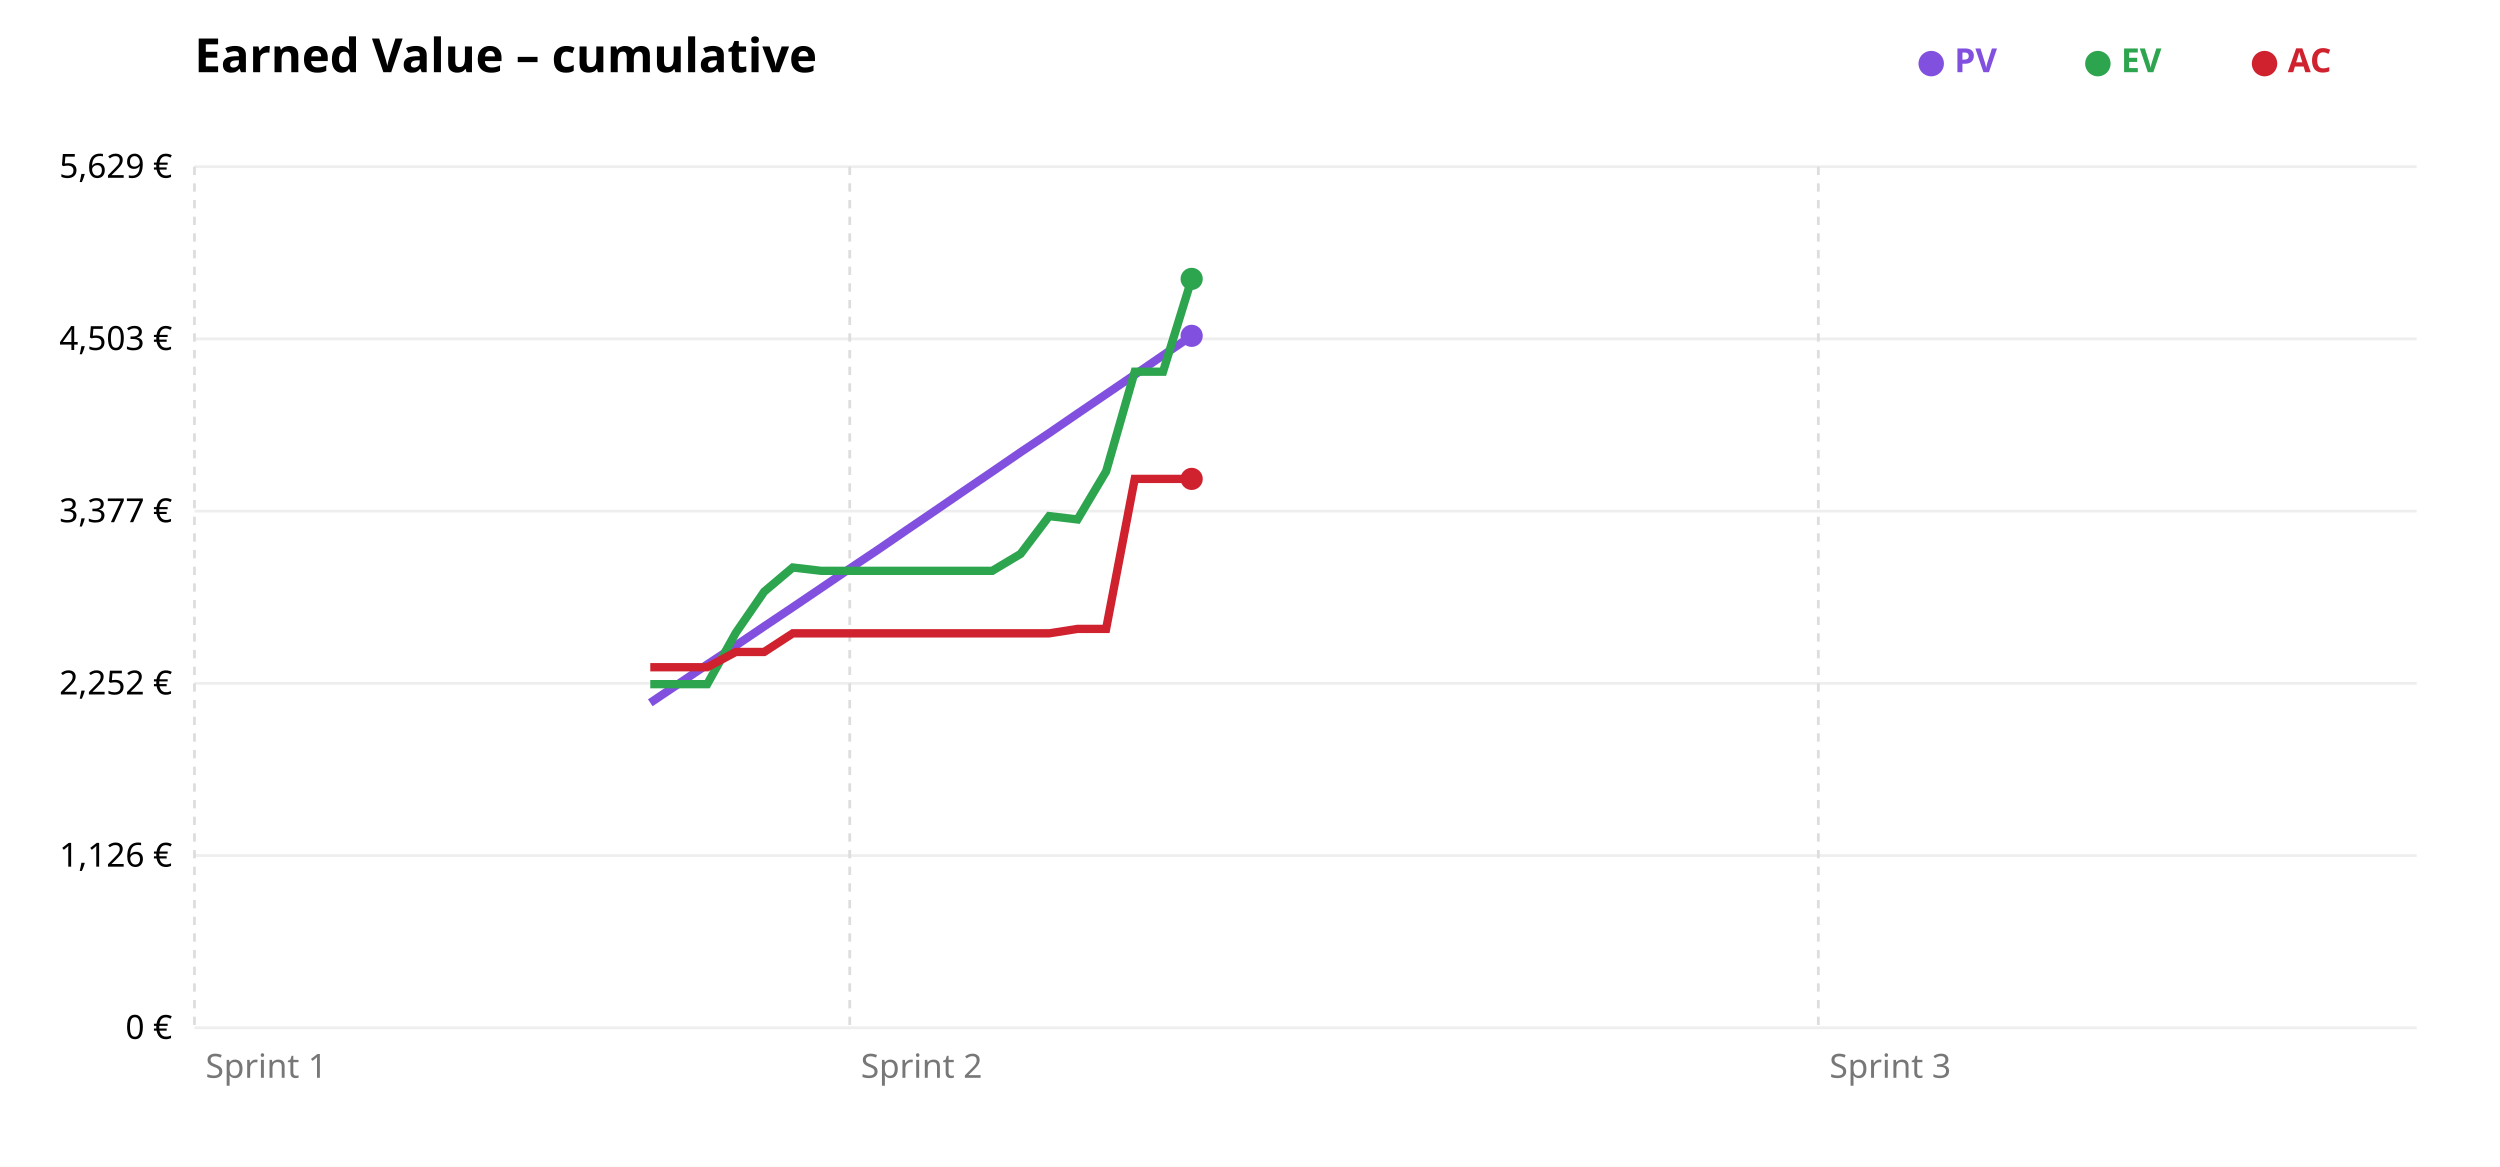
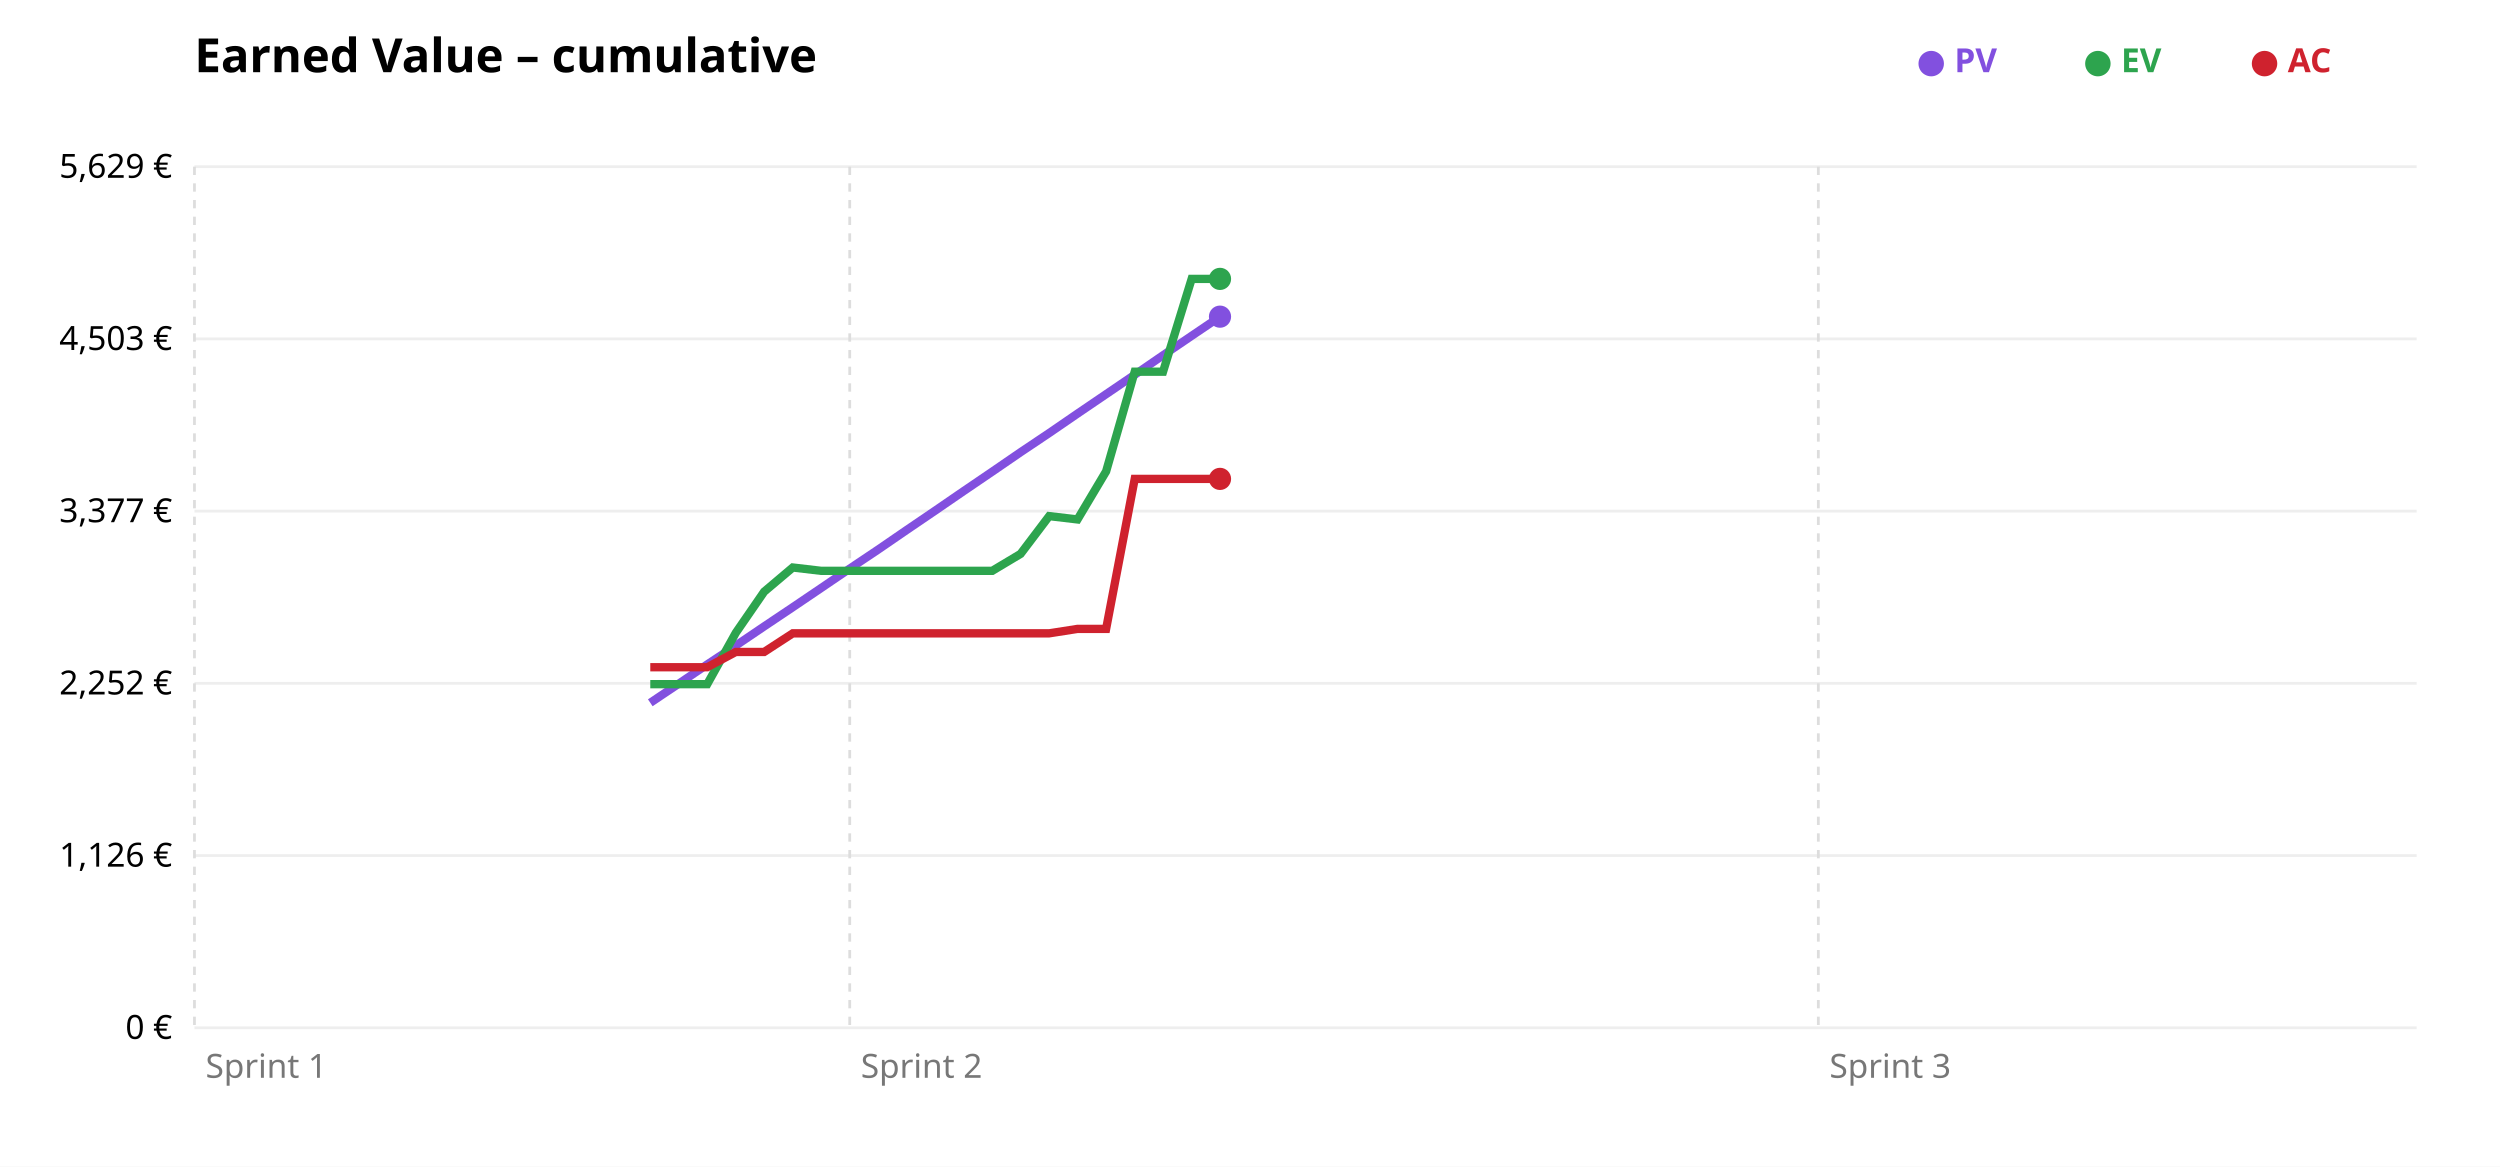
<svg xmlns="http://www.w3.org/2000/svg" width="900" height="420" font-family="sans-serif" font-size="12">
  <rect width="100%" height="100%" fill="white" />
  <text x="70" y="26" font-size="17" font-weight="bold">Earned Value – cumulative</text>
  <line x1="70" y1="370.0" x2="870" y2="370.0" stroke="#eee" />
  <text x="62" y="374.0" text-anchor="end">0 €</text>
  <line x1="70" y1="308.0" x2="870" y2="308.0" stroke="#eee" />
  <text x="62" y="312.0" text-anchor="end">1,126 €</text>
  <line x1="70" y1="246.0" x2="870" y2="246.0" stroke="#eee" />
  <text x="62" y="250.0" text-anchor="end">2,252 €</text>
  <line x1="70" y1="184.0" x2="870" y2="184.0" stroke="#eee" />
  <text x="62" y="188.0" text-anchor="end">3,377 €</text>
  <line x1="70" y1="122.0" x2="870" y2="122.0" stroke="#eee" />
  <text x="62" y="126.0" text-anchor="end">4,503 €</text>
  <line x1="70" y1="60.0" x2="870" y2="60.0" stroke="#eee" />
  <text x="62" y="64.0" text-anchor="end">5,629 €</text>
  <line x1="70.0" y1="60" x2="70.0" y2="370" stroke="#ddd" stroke-dasharray="3 3" />
  <text x="74.0" y="388" fill="#777">Sprint 1</text>
  <line x1="305.9" y1="60" x2="305.9" y2="370" stroke="#ddd" stroke-dasharray="3 3" />
  <text x="309.9" y="388" fill="#777">Sprint 2</text>
  <line x1="654.6" y1="60" x2="654.6" y2="370" stroke="#ddd" stroke-dasharray="3 3" />
  <text x="658.6" y="388" fill="#777">Sprint 3</text>
-   <polyline points="234.1,253.0 244.4,246.1 254.6,239.2 264.9,232.4 275.1,225.5 285.4,218.6 295.6,211.7 305.9,204.7 316.2,197.8 326.4,190.8 336.7,183.8 346.9,176.8 357.2,169.8 367.4,162.8 377.7,155.9 387.9,148.9 398.2,141.9 408.5,134.9 418.7,127.9 429.0,120.9" fill="none" stroke="#8250df" stroke-width="3" />
-   <circle cx="429.0" cy="120.9" r="4" fill="#8250df" />
+   <polyline points="234.1,253.0 244.4,246.1 254.6,239.2 264.9,232.4 275.1,225.5 285.4,218.6 295.6,211.7 305.9,204.7 316.2,197.8 326.4,190.8 336.7,183.8 346.9,176.8 357.2,169.8 367.4,162.8 377.7,155.9 387.9,148.9 398.2,141.9 408.5,134.9 418.7,127.9 429.0,120.9 439.2,114.0" fill="none" stroke="#8250df" stroke-width="3" />
+   <circle cx="439.2" cy="114.0" r="4" fill="#8250df" />
  <text x="690" y="26" fill="#8250df" font-weight="bold">● PV</text>
-   <polyline points="234.1,246.3 244.4,246.3 254.6,246.3 264.9,227.8 275.1,213.0 285.4,204.3 295.6,205.5 305.9,205.5 316.2,205.5 326.4,205.5 336.7,205.5 346.9,205.5 357.2,205.5 367.4,199.4 377.7,185.8 387.9,187.0 398.2,169.7 408.5,133.8 418.7,133.8 429.0,100.4" fill="none" stroke="#2da44e" stroke-width="3" />
-   <circle cx="429.0" cy="100.4" r="4" fill="#2da44e" />
+   <polyline points="234.1,246.3 244.4,246.3 254.6,246.3 264.9,227.8 275.1,213.0 285.4,204.3 295.6,205.5 305.9,205.5 316.2,205.5 326.4,205.5 336.7,205.5 346.9,205.5 357.2,205.5 367.4,199.4 377.7,185.8 387.9,187.0 398.2,169.7 408.5,133.8 418.7,133.8 429.0,100.4 439.2,100.4" fill="none" stroke="#2da44e" stroke-width="3" />
+   <circle cx="439.2" cy="100.4" r="4" fill="#2da44e" />
  <text x="750" y="26" fill="#2da44e" font-weight="bold">● EV</text>
-   <polyline points="234.1,240.2 244.4,240.2 254.6,240.2 264.9,234.7 275.1,234.7 285.4,228.0 295.6,228.0 305.9,228.0 316.2,228.0 326.4,228.0 336.7,228.0 346.9,228.0 357.2,228.0 367.4,228.0 377.7,228.0 387.9,226.4 398.2,226.4 408.5,172.4 418.7,172.4 429.0,172.4" fill="none" stroke="#cf222e" stroke-width="3" />
-   <circle cx="429.0" cy="172.4" r="4" fill="#cf222e" />
+   <polyline points="234.1,240.2 244.4,240.2 254.6,240.2 264.9,234.7 275.1,234.7 285.4,228.0 295.6,228.0 305.9,228.0 316.2,228.0 326.4,228.0 336.7,228.0 346.9,228.0 357.2,228.0 367.4,228.0 377.7,228.0 387.9,226.4 398.2,226.4 408.5,172.4 418.7,172.4 429.0,172.4 439.2,172.4" fill="none" stroke="#cf222e" stroke-width="3" />
+   <circle cx="439.2" cy="172.4" r="4" fill="#cf222e" />
  <text x="810" y="26" fill="#cf222e" font-weight="bold">● AC</text>
</svg>
